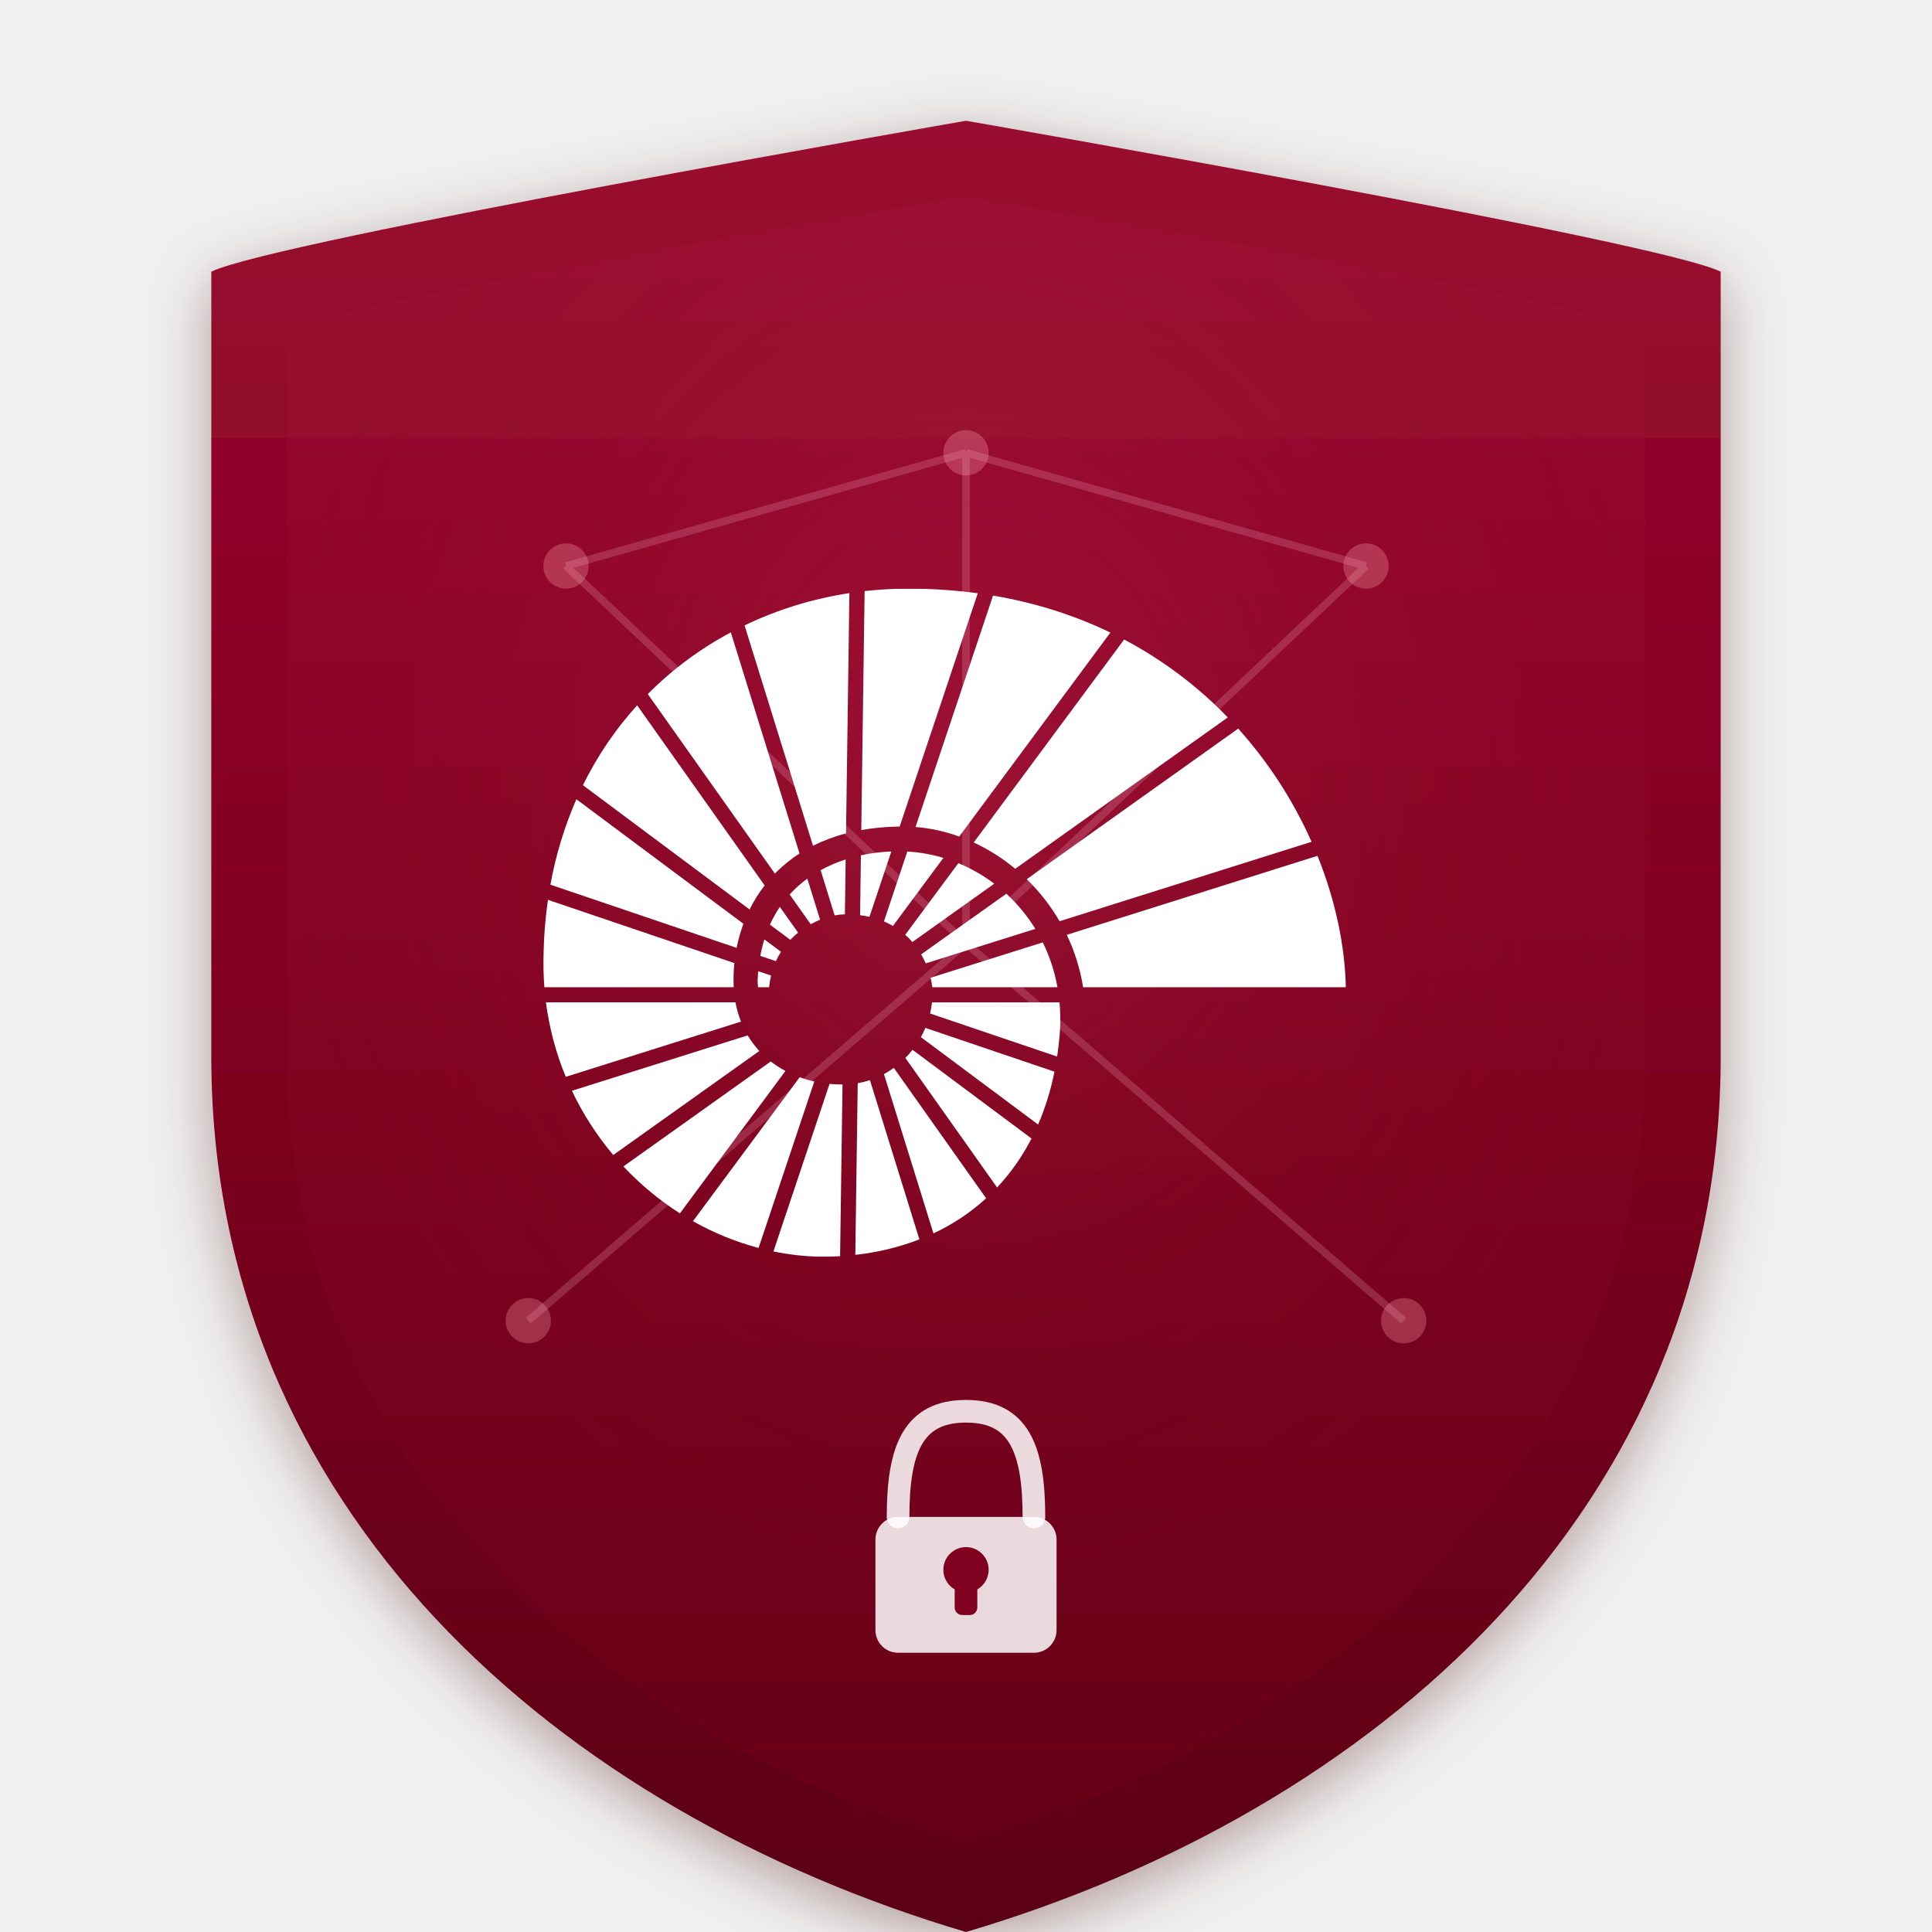
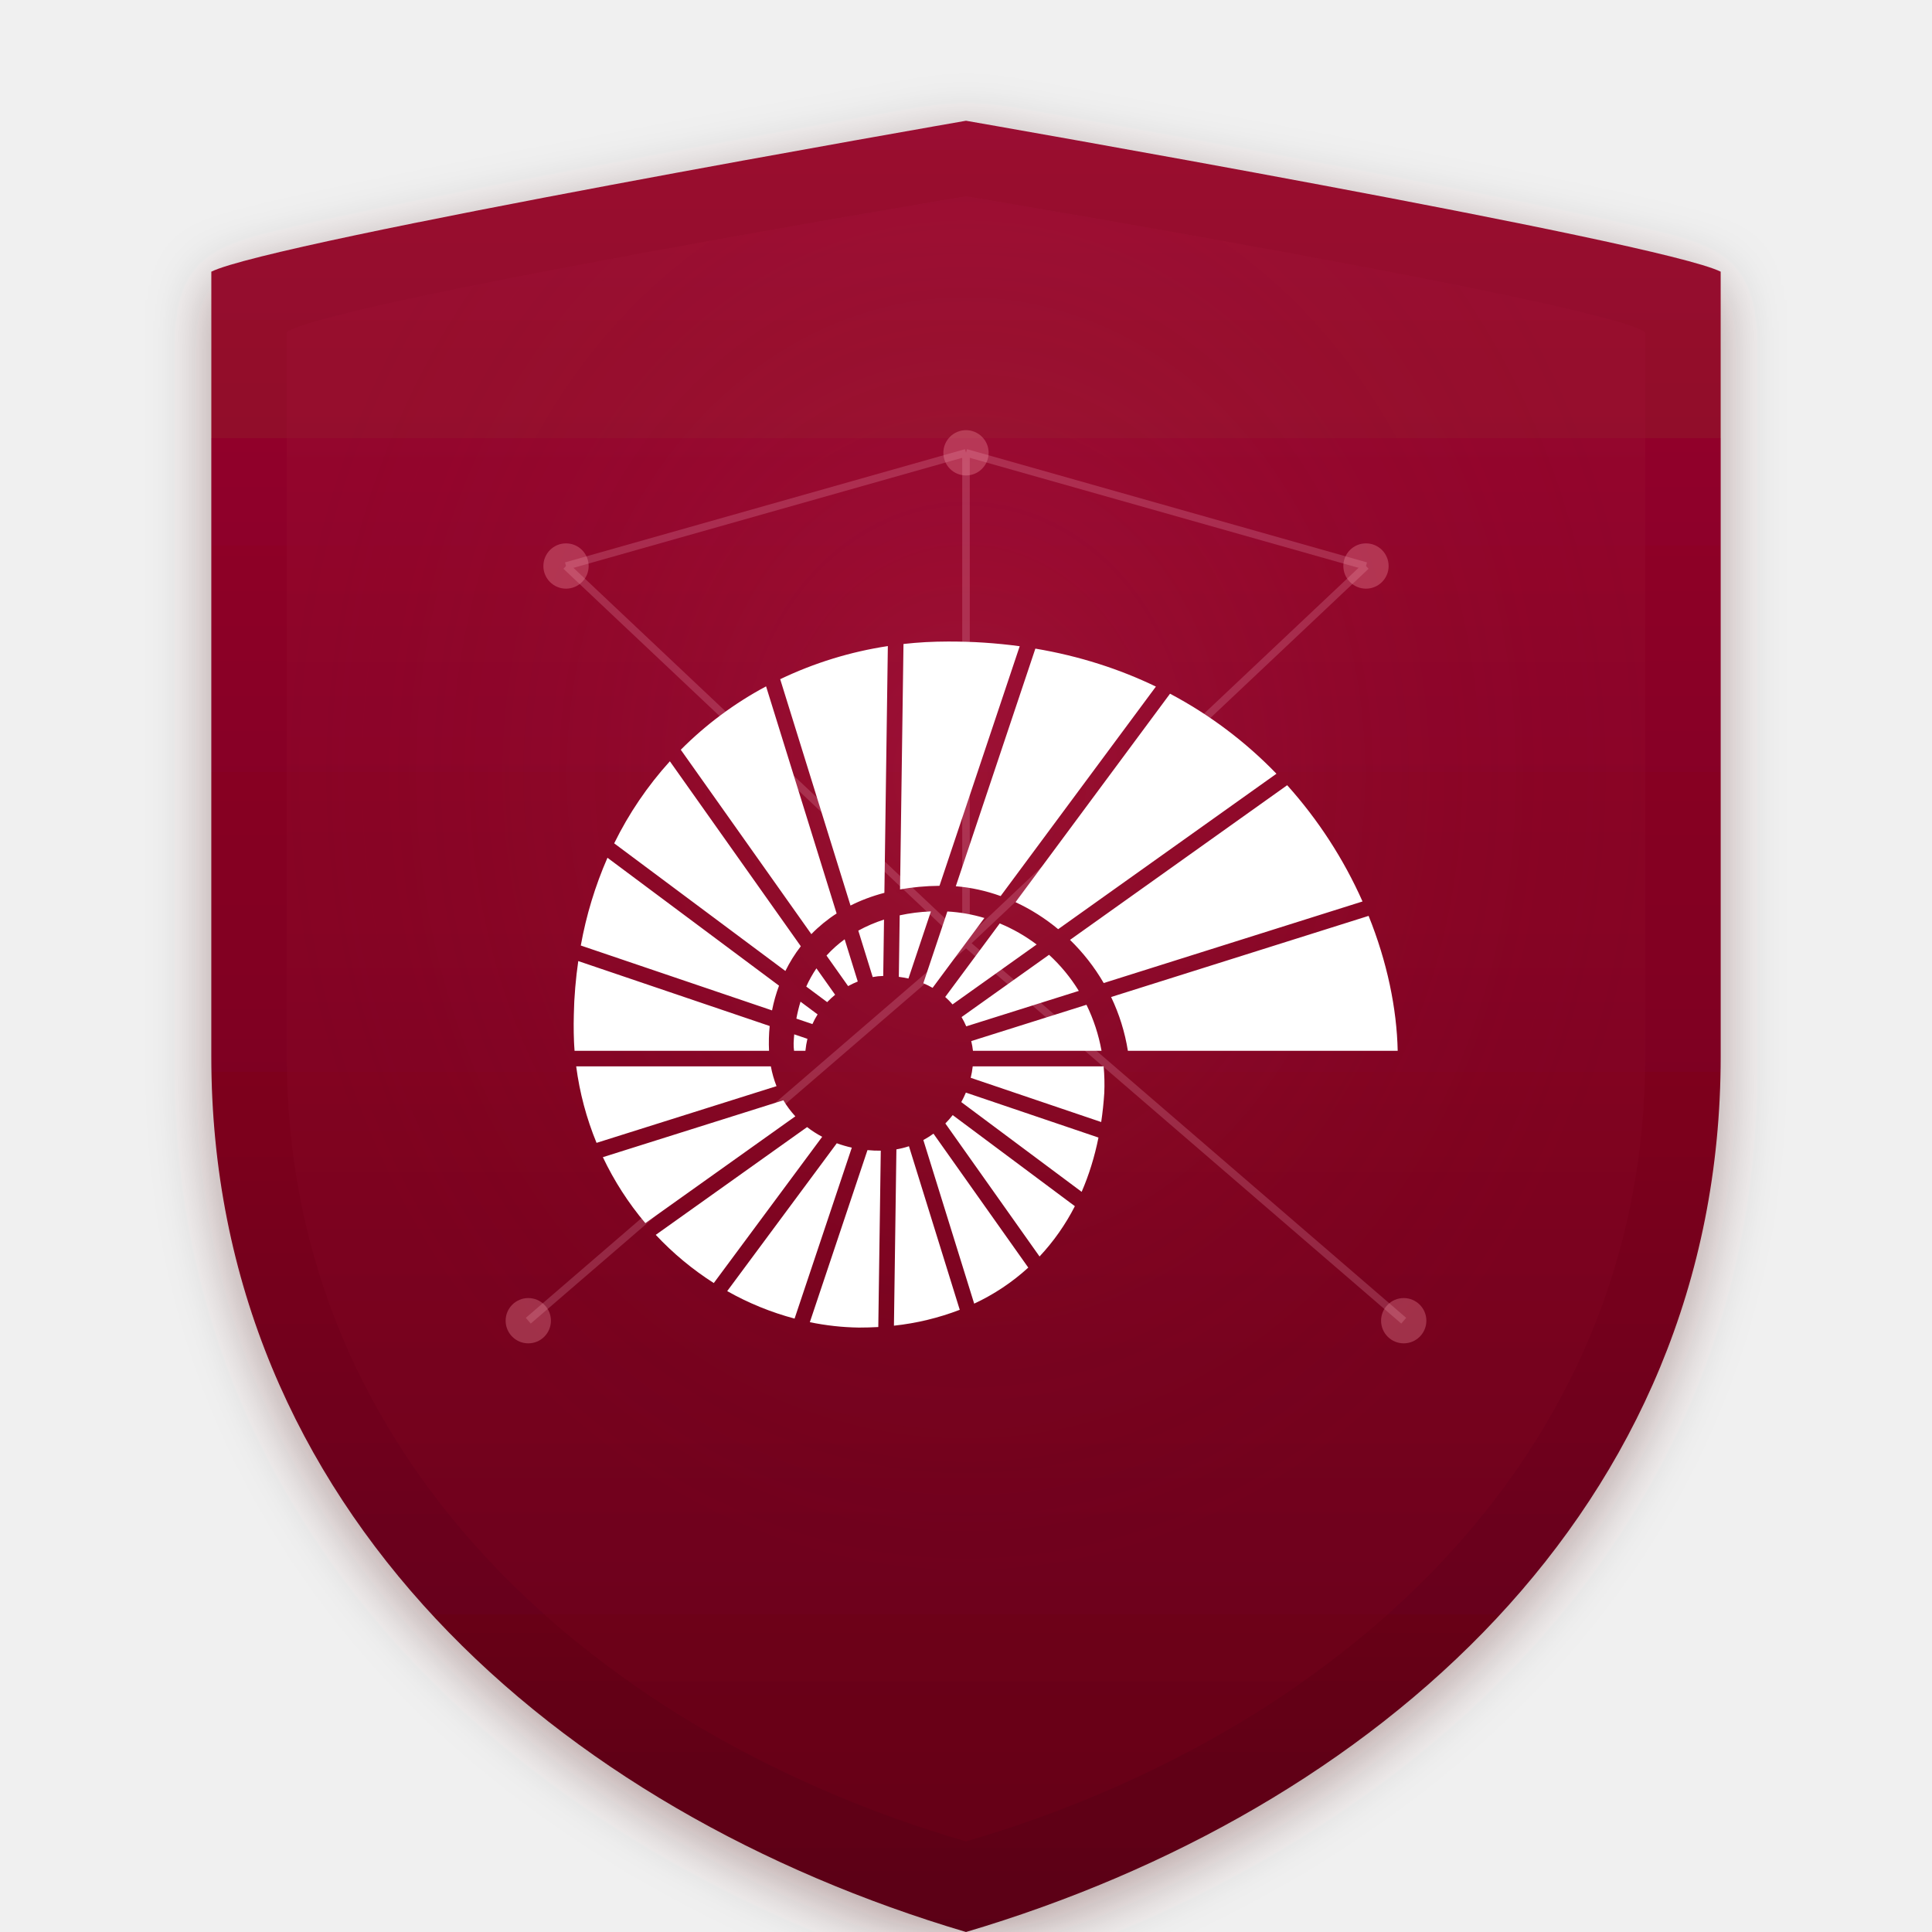
<svg xmlns="http://www.w3.org/2000/svg" xmlns:xlink="http://www.w3.org/1999/xlink" viewBox="0 0 256 256" width="256" height="256">
  <defs>
    <linearGradient id="shieldGrad" x1="0%" y1="0%" x2="0%" y2="100%">
      <stop offset="0%" stop-color="#9a0a30" />
      <stop offset="50%" stop-color="#800020" />
      <stop offset="100%" stop-color="#5a0016" />
    </linearGradient>
    <linearGradient id="innerShieldGrad" x1="0%" y1="0%" x2="0%" y2="100%">
      <stop offset="0%" stop-color="#a01035" />
      <stop offset="100%" stop-color="#700018" />
    </linearGradient>
    <radialGradient id="glowGrad" cx="50%" cy="35%" r="50%">
      <stop offset="0%" stop-color="#ff6080" stop-opacity="0.15" />
      <stop offset="100%" stop-color="#800020" stop-opacity="0" />
    </radialGradient>
    <filter id="dropShadow" x="-20%" y="-20%" width="140%" height="140%">
      <feDropShadow dx="0" dy="2" stdDeviation="4" flood-color="#400010" flood-opacity="0.35" />
    </filter>
    <path id="schoolA" d="M 0,47.85 H 224.681 V 0 H 0 Z" />
    <mask id="schoolMask" fill="#ffffff">
      <use xlink:href="#schoolA" />
    </mask>
  </defs>
  <path d="M128 16 C128 16, 220 32, 228 36 L228 140 C228 200, 182 240, 128 256 C74 240, 28 200, 28 140 L28 36 C36 32, 128 16, 128 16 Z" fill="url(#shieldGrad)" filter="url(#dropShadow)" />
  <path d="M128 26 C128 26, 212 40, 218 44 L218 140 C218 194, 176 230, 128 244 C80 230, 38 194, 38 140 L38 44 C44 40, 128 26, 128 26 Z" fill="url(#innerShieldGrad)" opacity="0.4" />
  <path d="M128 26 C128 26, 212 40, 218 44 L218 140 C218 194, 176 230, 128 244 C80 230, 38 194, 38 140 L38 44 C44 40, 128 26, 128 26 Z" fill="url(#glowGrad)" />
  <g opacity="0.2" stroke="#ffc0d0" stroke-width="1">
    <line x1="128" y1="125" x2="75" y2="75" />
    <line x1="128" y1="125" x2="181" y2="75" />
    <line x1="128" y1="125" x2="70" y2="175" />
    <line x1="128" y1="125" x2="186" y2="175" />
    <line x1="128" y1="125" x2="128" y2="60" />
    <line x1="75" y1="75" x2="128" y2="60" />
    <line x1="181" y1="75" x2="128" y2="60" />
  </g>
  <g opacity="0.3" fill="#ffa0b0">
    <circle cx="75" cy="75" r="3" />
    <circle cx="181" cy="75" r="3" />
    <circle cx="128" cy="60" r="3" />
    <circle cx="70" cy="175" r="3" />
    <circle cx="186" cy="175" r="3" />
  </g>
-   <g transform="translate(72, 78) scale(1.85)">
+   <g transform="translate(76, 85) scale(1.90)">
    <g fill="none" fill-rule="evenodd">
      <path fill="#ffffff" d="m 24.394,34.769 3.545,11.409 a 14.927,14.927 0 0 0 3.773,-2.513 L 25.1,34.325 a 6.38,6.38 0 0 1 -0.706,0.444 m -1.879,0.65 -0.172,12.297 a 18.271,18.271 0 0 0 4.59,-1.107 L 23.39,35.201 a 6.06,6.06 0 0 1 -0.874,0.218 m 3.413,-1.806 6.568,9.277 a 15.343,15.343 0 0 0 2.464,-3.508 l -8.52,-6.352 a 6.84,6.84 0 0 1 -0.512,0.583 M 17.02,26.008 15.828,25.12 c -0.116,0.373 -0.212,0.768 -0.29,1.181 l 1.12,0.38 c 0.107,-0.238 0.228,-0.463 0.361,-0.673 m 3.478,9.464 -4.019,12 c 1.118,0.23 2.26,0.357 3.414,0.379 0.46,0 0.914,-0.013 1.36,-0.04 l 0.173,-12.3 a 8.378,8.378 0 0 1 -0.928,-0.04 m -5.108,-8.073 c -0.02,0.2 -0.033,0.405 -0.042,0.615 -0.007,0.181 0.009,0.37 0.03,0.533 h 0.792 c 0.03,-0.292 0.077,-0.572 0.14,-0.836 z m -0.756,4.599 -12.589,3.967 a 21.163,21.163 0 0 0 2.962,4.6 l 10.46,-7.449 a 6.638,6.638 0 0 1 -0.833,-1.118 m 3.724,2.997 -7.642,10.31 a 19.99,19.99 0 0 0 4.699,1.918 L 19.405,35.299 A 8.507,8.507 0 0 1 18.357,34.994 M 13.678,26.817 0.328,22.288 c -0.174,1.2 -0.28,2.444 -0.315,3.729 -0.03,0.855 -0.01,1.7 0.057,2.529 h 13.563 a 11.522,11.522 0 0 1 0.045,-1.729 m 2.608,7.049 -10.554,7.516 a 21.059,21.059 0 0 0 4.047,3.361 l 7.56,-10.2 A 7.26,7.26 0 0 1 16.286,33.866 M 18.346,18.969 13.426,3.13 A 24.952,24.952 0 0 0 7.478,7.55 l 9.105,12.86 a 9.985,9.985 0 0 1 1.763,-1.441 m 9.04,7.871 7.85,-2.472 A 11.73,11.73 0 0 0 33.16,21.85 l -6.101,4.344 c 0.126,0.215 0.234,0.432 0.327,0.645 m -0.346,5.284 8.394,6.258 c 0.506,-1.166 0.9,-2.43 1.173,-3.785 L 27.36,31.46 a 7.076,7.076 0 0 1 -0.321,0.664 m 0.659,-1.695 9.099,3.084 c 0.098,-0.655 0.17,-1.328 0.215,-2.022 a 13.61,13.61 0 0 0 -0.045,-1.86 h -9.13 c -0.03,0.268 -0.076,0.535 -0.14,0.798 m -9.455,-5.792 -1.305,-1.842 a 8.31,8.31 0 0 0 -0.709,1.27 l 1.459,1.086 c 0.177,-0.187 0.363,-0.357 0.555,-0.514 m 8.188,0.673 5.865,-4.178 a 11.699,11.699 0 0 0 -2.573,-1.47 l -3.803,5.13 c 0.186,0.165 0.355,0.338 0.51,0.518 M 21.57,23.327 h 0.026 l 0.055,-3.933 c -0.611,0.198 -1.215,0.452 -1.793,0.771 l 1.004,3.238 a 4.03,4.03 0 0 1 0.708,-0.076 m -1.75,0.387 -0.914,-2.945 a 8.216,8.216 0 0 0 -1.266,1.135 l 1.507,2.129 c 0.225,-0.124 0.45,-0.23 0.673,-0.319 m 5.218,0.442 3.613,-4.873 a 11.155,11.155 0 0 0 -2.583,-0.454 l -1.676,5.006 c 0.23,0.095 0.445,0.204 0.646,0.32 m -1.683,-0.65 1.566,-4.68 -0.084,0.004 c -0.668,0.028 -1.377,0.114 -2.093,0.269 l -0.06,4.29 c 0.233,0.029 0.457,0.069 0.671,0.117 M 13.759,29.63 H 0.183 a 21.214,21.214 0 0 0 1.42,5.336 l 12.55,-3.955 a 7.565,7.565 0 0 1 -0.394,-1.38 m 24.899,-1.085 h 18.817 c -0.063,-2.948 -0.733,-6.195 -2.029,-9.41 l -17.958,5.659 a 13.68,13.68 0 0 1 1.17,3.75 M 14.329,24.003 2.364,15.083 a 27.426,27.426 0 0 0 -1.86,6.12 l 13.338,4.525 a 11.12,11.12 0 0 1 0.487,-1.725 M 25.52,17.038 31.114,0.33 A 36.957,36.957 0 0 0 26.131,0 c -1.05,0 -2.092,0.059 -3.122,0.174 l -0.24,17.116 c 0.849,-0.151 1.765,-0.24 2.75,-0.252 m 11.453,6.782 18.05,-5.689 A 30.988,30.988 0 0 0 49.767,10.024 L 34.623,20.81 c 0.904,0.88 1.7,1.892 2.349,3.01 M 33.796,20.064 49.019,9.223 A 29.524,29.524 0 0 0 41.597,3.642 L 30.822,18.18 a 13.66,13.66 0 0 1 2.974,1.884 M 21.677,17.53 21.918,0.32 A 26.6,26.6 0 0 0 14.41,2.63 l 4.904,15.785 c 0.712,-0.36 1.497,-0.658 2.363,-0.886 M 29.785,17.753 40.612,3.145 C 38.101,1.933 35.3,1.018 32.206,0.497 L 26.657,17.07 c 1.062,0.084 2.114,0.318 3.128,0.684 m -2.051,10.114 c 0.058,0.245 0.098,0.473 0.12,0.678 h 8.966 a 12.138,12.138 0 0 0 -1.05,-3.21 z M 15.848,21.255 6.716,8.355 a 24.803,24.803 0 0 0 -3.883,5.722 l 11.939,8.902 c 0.296,-0.6 0.653,-1.179 1.076,-1.724" mask="url(#schoolMask)" />
    </g>
  </g>
-   <g transform="translate(128, 215)">
-     <path d="M -9,-14 C -9,-23 -7,-28 0,-28 C 7,-28 9,-23 9,-14" fill="none" stroke="#ffffff" stroke-width="3" stroke-linecap="round" opacity="0.85" />
-     <rect x="-12" y="-14" width="24" height="18" rx="3" fill="#ffffff" opacity="0.85" />
-     <circle cx="0" cy="-7" r="3" fill="#800020" />
-     <rect x="-1.5" y="-7" width="3" height="6" rx="1" fill="#800020" />
-   </g>
</svg>
